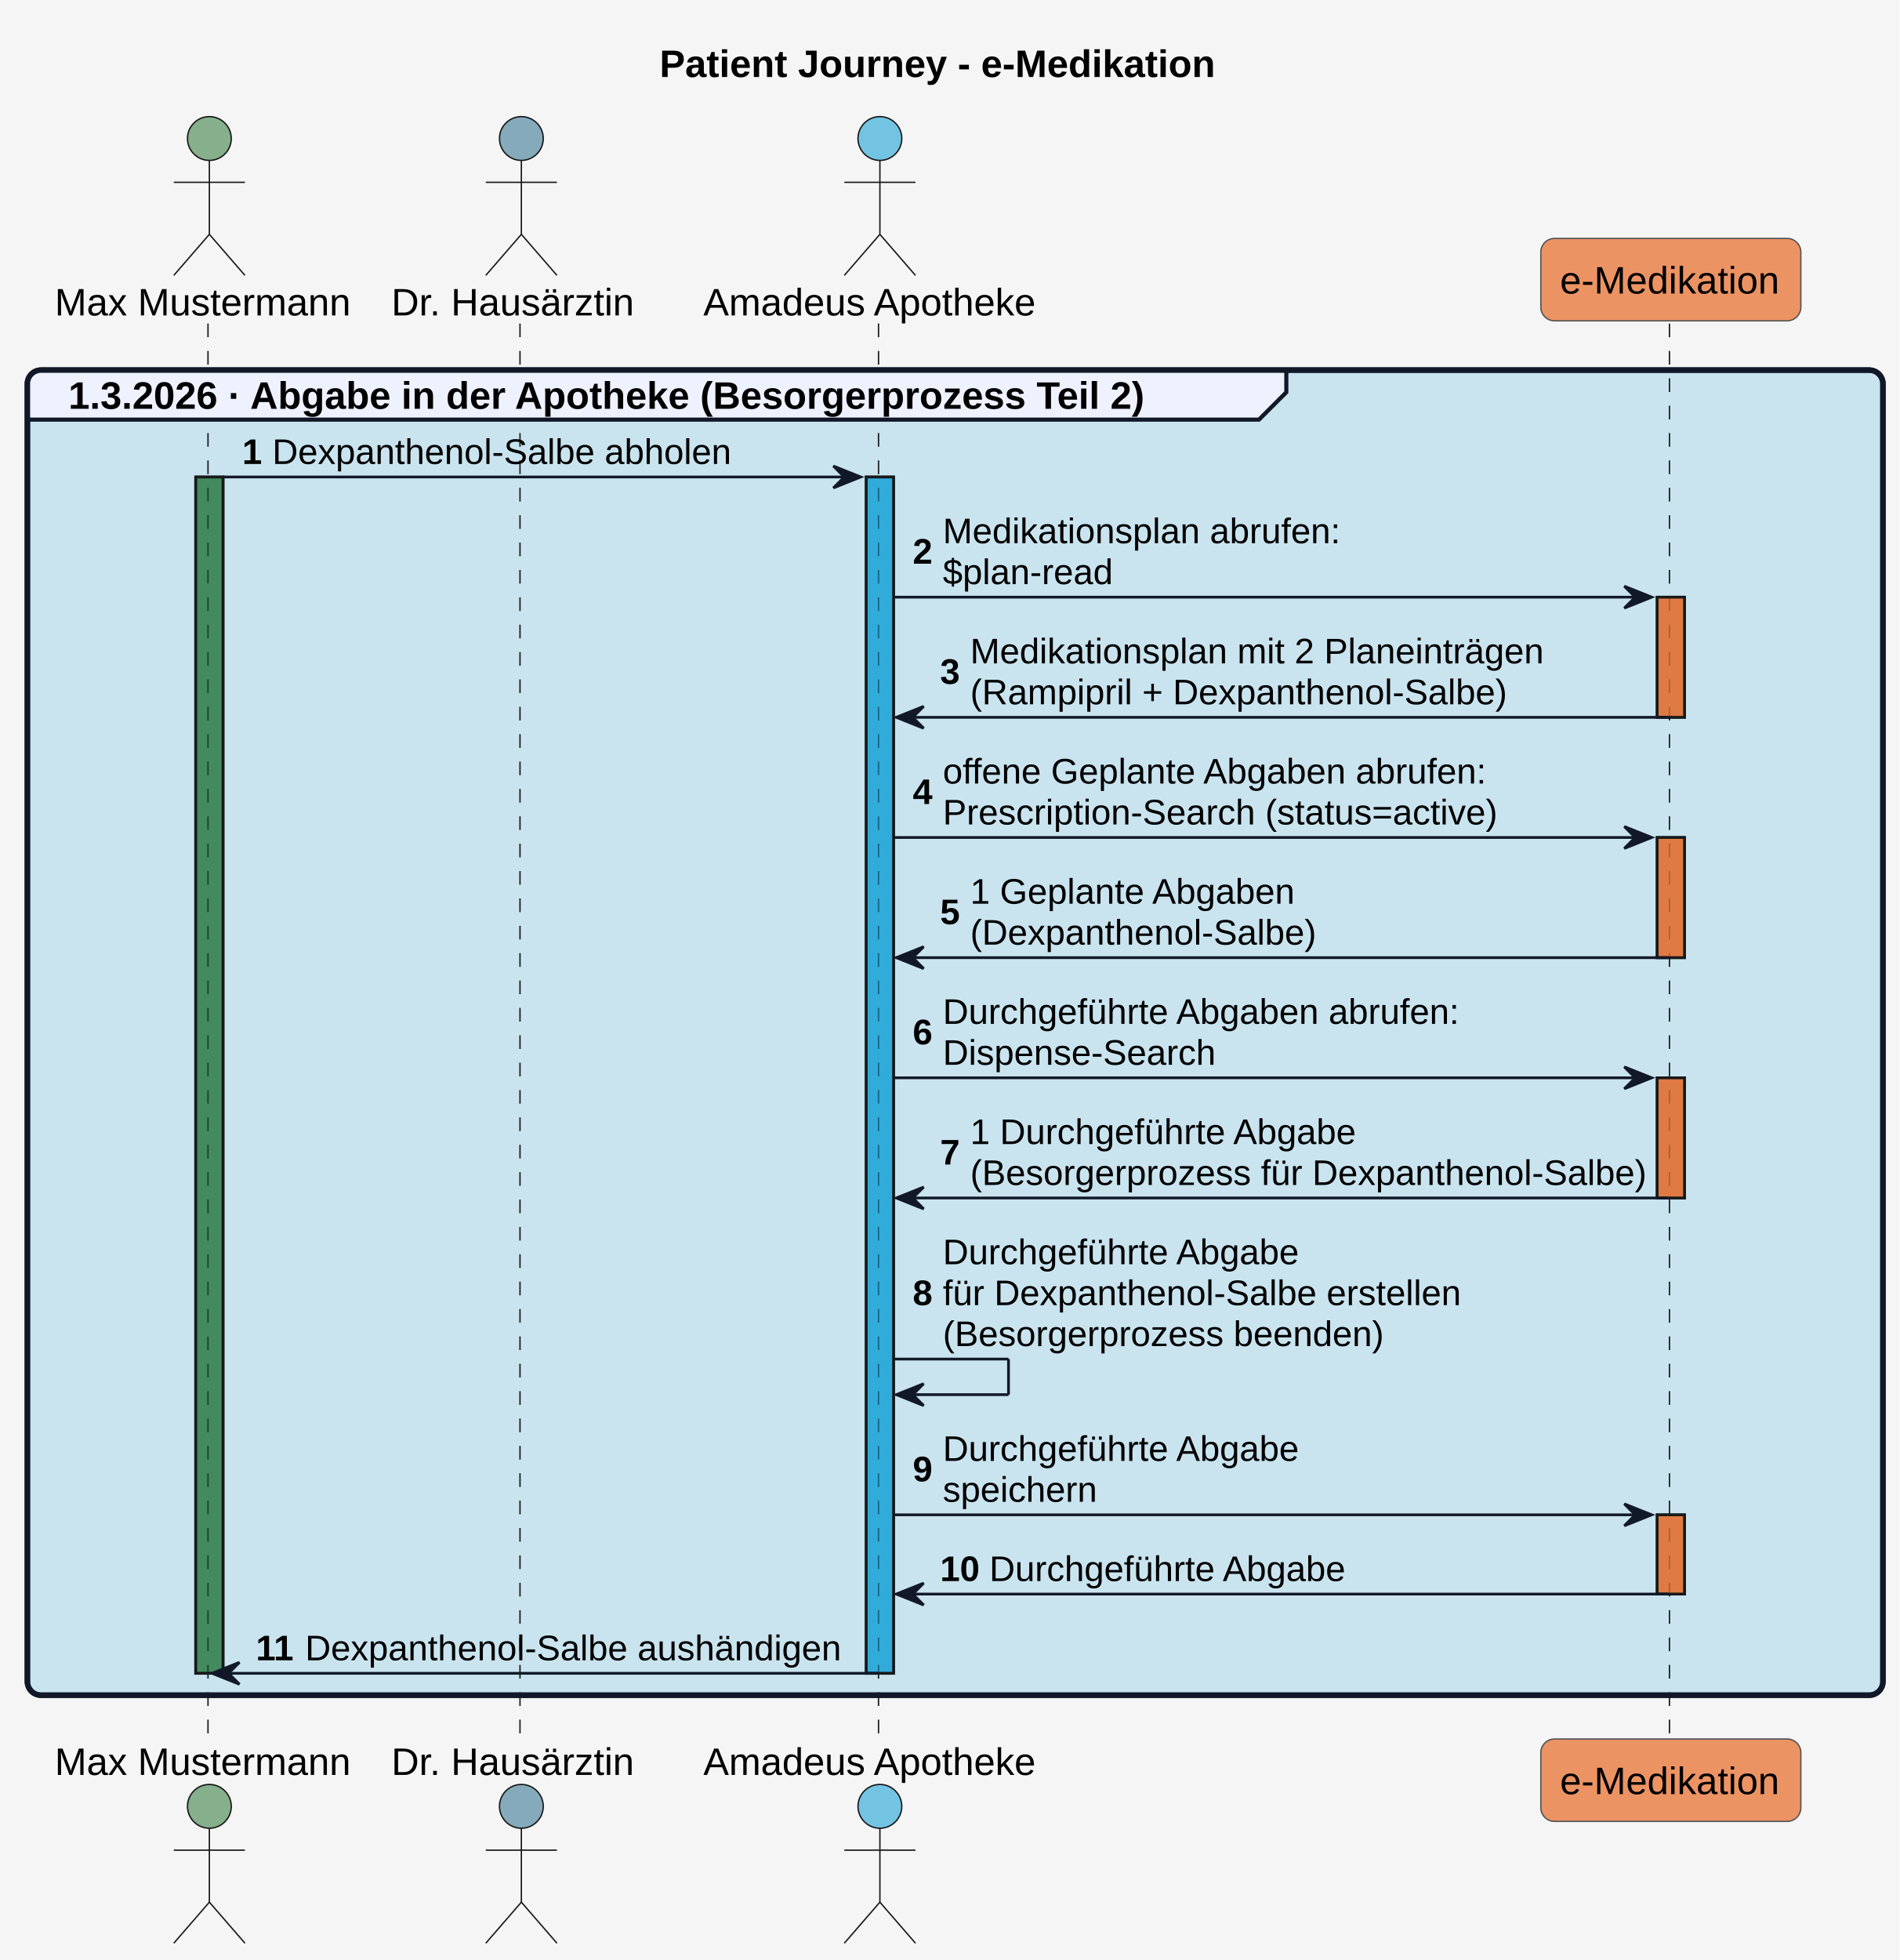
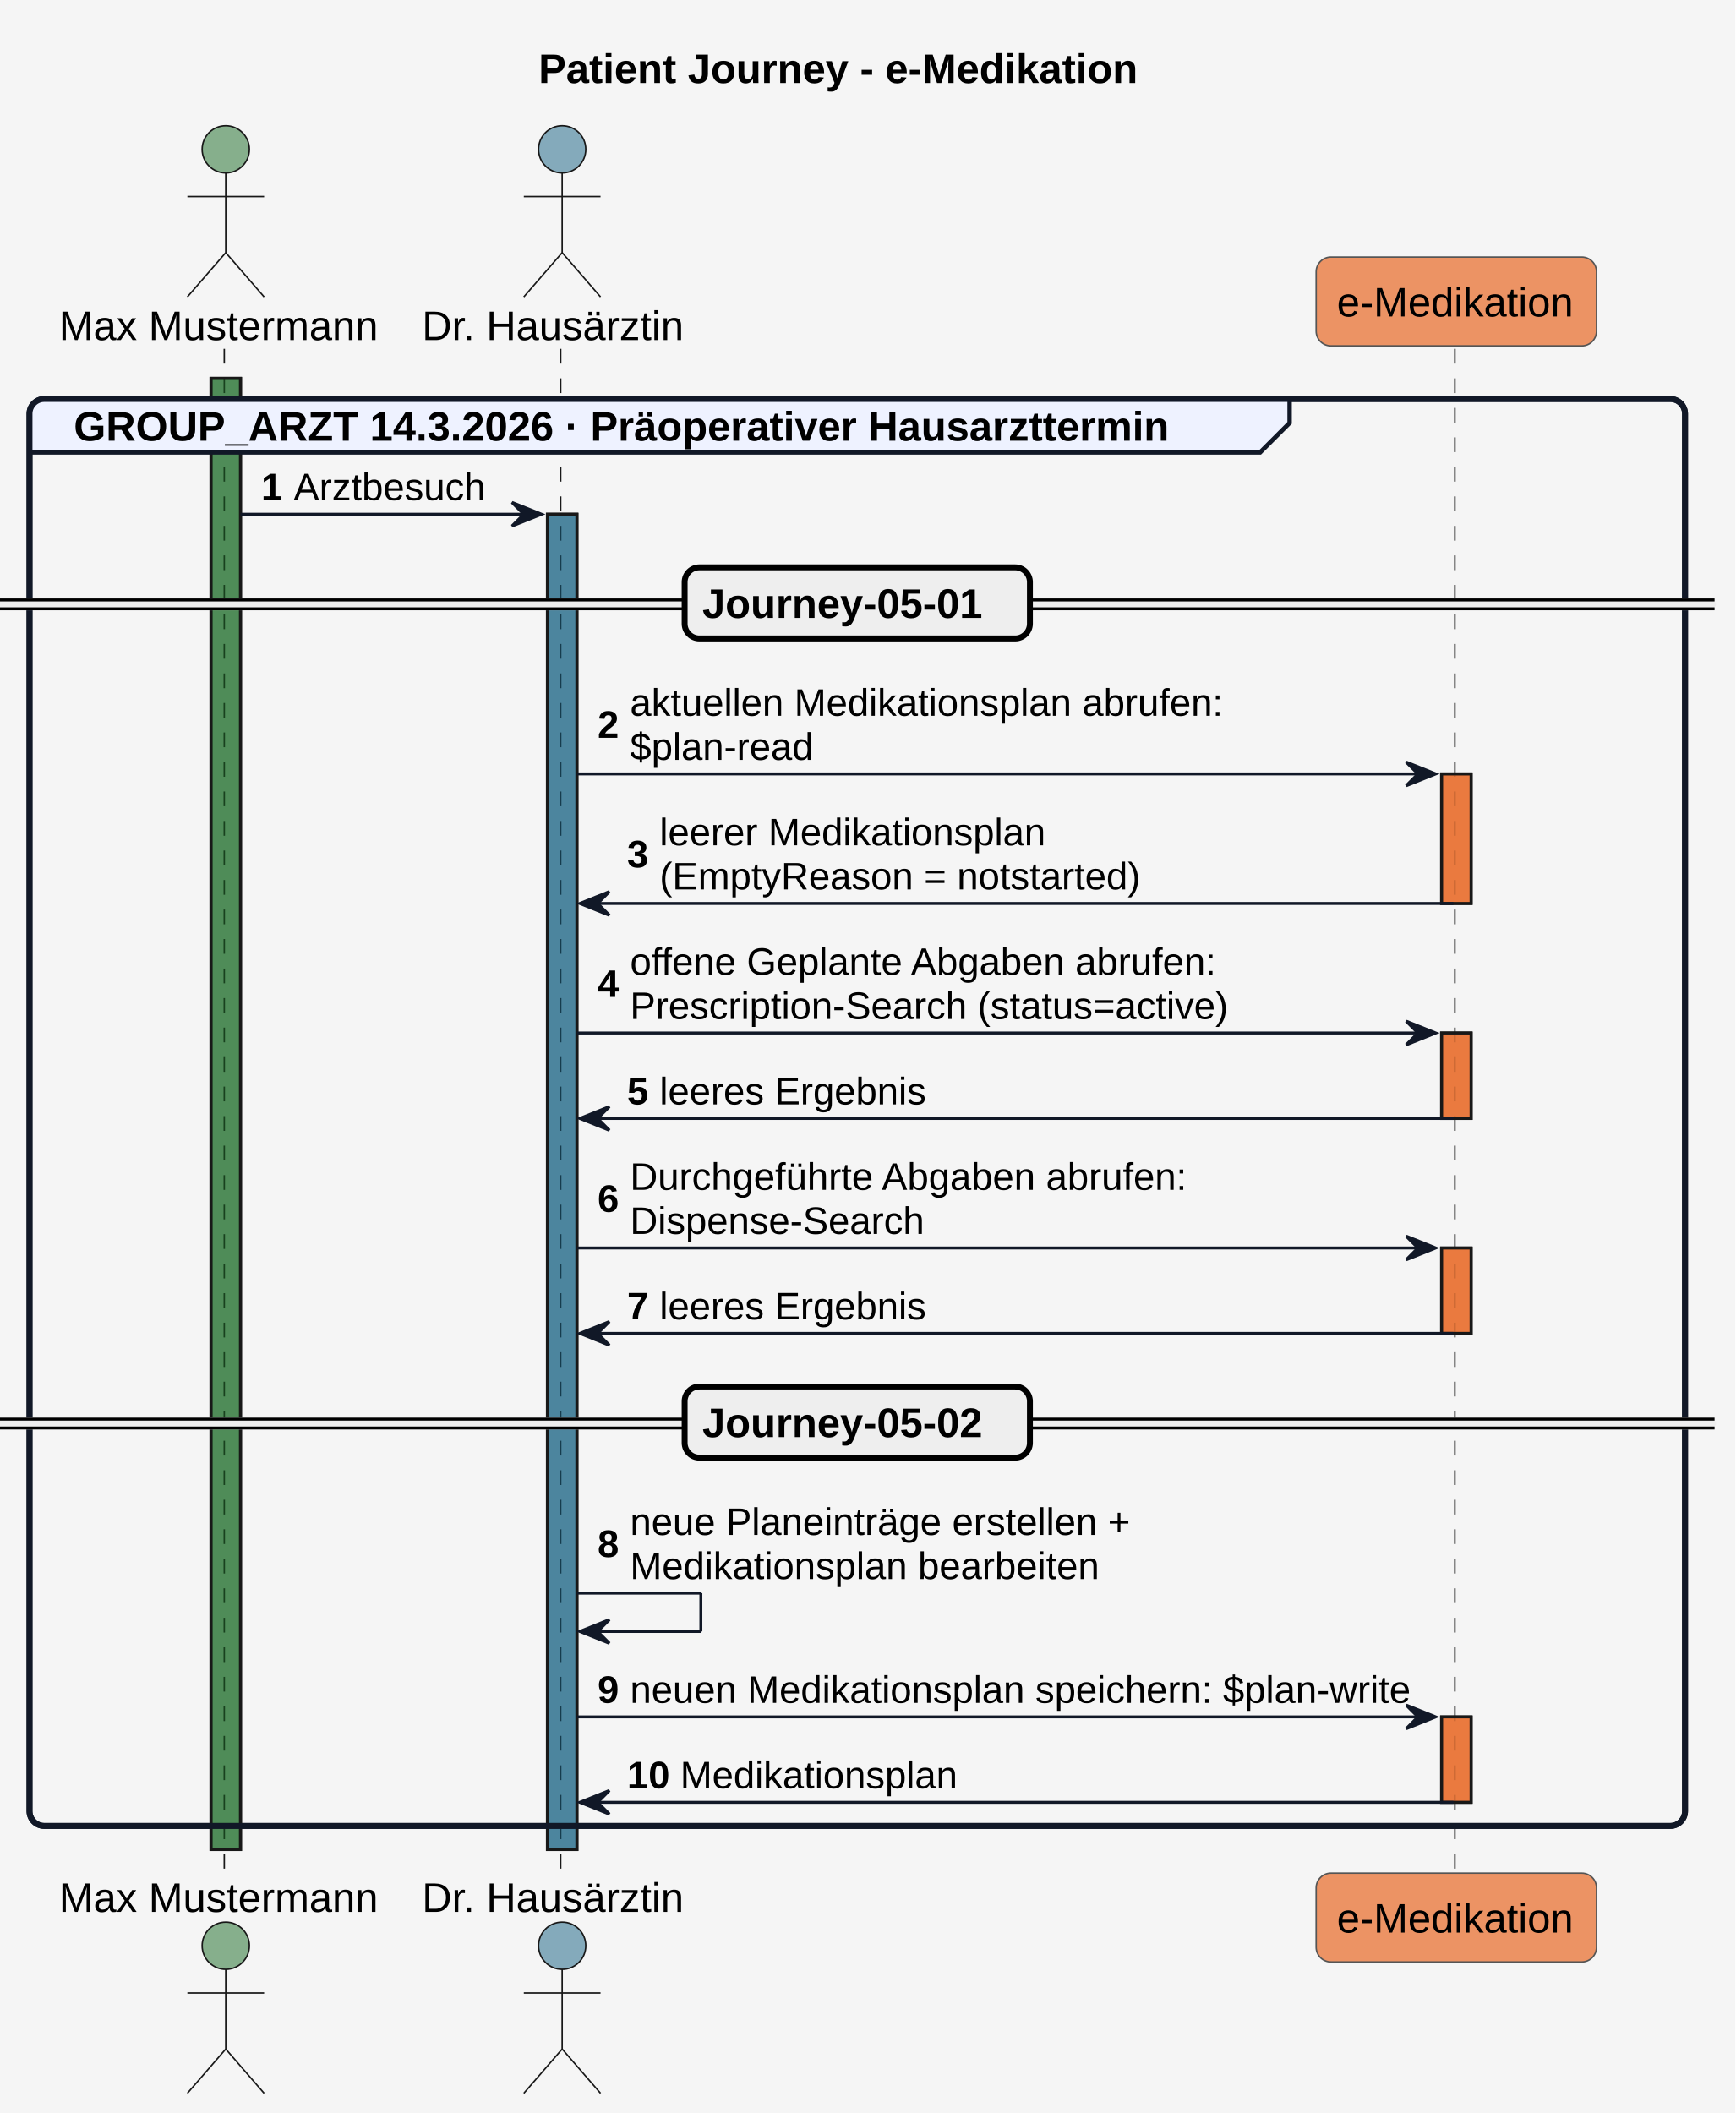
- <svg xmlns="http://www.w3.org/2000/svg" contentStyleType="text/css" height="716px" preserveAspectRatio="none" style="width:694px;height:716px;background:#F5F5F5;" version="1.1" viewBox="0 0 694 716" width="694px" zoomAndPan="magnify">
+ <svg xmlns="http://www.w3.org/2000/svg" contentStyleType="text/css" height="716px" preserveAspectRatio="none" style="width:588px;height:716px;background:#F5F5F5;" version="1.1" viewBox="0 0 588 716" width="588px" zoomAndPan="magnify">
  <defs />
  <g>
-     <rect fill="#F5F5F5" height="716" style="stroke:none;stroke-width:1.0;" width="694" x="0" y="0" />
-     <text fill="#000000" font-family="Arial" font-size="14" font-weight="bold" lengthAdjust="spacing" textLength="215" x="241" y="28.132">Patient Journey - e-Medikation</text>
-     <rect fill="#196B24" fill-opacity="0.502" height="437.026" style="stroke:#181818;stroke-width:1.0;" width="10" x="71.5" y="174.245" />
-     <rect fill="#0F9ED5" fill-opacity="0.565" height="437.026" style="stroke:#181818;stroke-width:1.0;" width="10" x="316.5" y="174.245" />
-     <rect fill="#E97232" fill-opacity="0.741" height="43.898" style="stroke:#181818;stroke-width:1.0;" width="10" x="605.5" y="218.142" />
-     <rect fill="#E97232" fill-opacity="0.741" height="43.898" style="stroke:#181818;stroke-width:1.0;" width="10" x="605.5" y="305.937" />
-     <rect fill="#E97232" fill-opacity="0.741" height="43.898" style="stroke:#181818;stroke-width:1.0;" width="10" x="605.5" y="393.732" />
-     <rect fill="#E97232" fill-opacity="0.741" height="28.949" style="stroke:#181818;stroke-width:1.0;" width="10" x="605.5" y="553.373" />
-     <rect fill="#0F9ED5" fill-opacity="0.188" height="484.073" rx="5" ry="5" style="stroke:#111827;stroke-width:2.0;" width="678" x="10" y="135.197" />
-     <line style="stroke:#181818;stroke-width:0.5;stroke-dasharray:5.0,5.0;" x1="76" x2="76" y1="118.197" y2="636.27" />
-     <line style="stroke:#181818;stroke-width:0.5;stroke-dasharray:5.0,5.0;" x1="190" x2="190" y1="118.197" y2="636.27" />
-     <line style="stroke:#181818;stroke-width:0.5;stroke-dasharray:5.0,5.0;" x1="321" x2="321" y1="118.197" y2="636.27" />
-     <line style="stroke:#181818;stroke-width:0.5;stroke-dasharray:5.0,5.0;" x1="610" x2="610" y1="118.197" y2="636.27" />
+     <rect fill="#F5F5F5" height="716" style="stroke:none;stroke-width:1.0;" width="588" x="0" y="0" />
+     <text fill="#000000" font-family="Arial" font-size="14" font-weight="bold" lengthAdjust="spacing" textLength="215" x="182.5" y="28.132">Patient Journey - e-Medikation</text>
+     <rect fill="#196B24" fill-opacity="0.502" height="498.527" style="stroke:#181818;stroke-width:1.0;" width="10" x="71.5" y="128.197" />
+     <rect fill="#156082" fill-opacity="0.502" height="452.479" style="stroke:#181818;stroke-width:1.0;" width="10" x="185.5" y="174.245" />
+     <rect fill="#E97232" fill-opacity="0.741" height="43.898" style="stroke:#181818;stroke-width:1.0;" width="10" x="488.5" y="262.241" />
+     <rect fill="#E97232" fill-opacity="0.741" height="28.949" style="stroke:#181818;stroke-width:1.0;" width="10" x="488.5" y="350.036" />
+     <rect fill="#E97232" fill-opacity="0.741" height="28.949" style="stroke:#181818;stroke-width:1.0;" width="10" x="488.5" y="422.882" />
+     <rect fill="#E97232" fill-opacity="0.741" height="28.949" style="stroke:#181818;stroke-width:1.0;" width="10" x="488.5" y="581.775" />
+     <rect fill="none" height="483.527" rx="5" ry="5" style="stroke:#111827;stroke-width:2.0;" width="561" x="10" y="135.197" />
+     <line style="stroke:#181818;stroke-width:0.5;stroke-dasharray:5.0,5.0;" x1="76" x2="76" y1="118.197" y2="635.724" />
+     <line style="stroke:#181818;stroke-width:0.5;stroke-dasharray:5.0,5.0;" x1="190" x2="190" y1="118.197" y2="635.724" />
+     <line style="stroke:#181818;stroke-width:0.5;stroke-dasharray:5.0,5.0;" x1="493" x2="493" y1="118.197" y2="635.724" />
    <text fill="#000000" font-family="Arial" font-size="14" lengthAdjust="spacing" textLength="107" x="20" y="115.231">Max Mustermann</text>
    <ellipse cx="76.5" cy="50.599" fill="#196B24" fill-opacity="0.502" rx="8" ry="8" style="stroke:#181818;stroke-width:0.5;" />
    <path d="M76.5,58.599 L76.5,85.599 M63.5,66.599 L89.5,66.599 M76.5,85.599 L63.5,100.599 M76.5,85.599 L89.5,100.599 " fill="none" style="stroke:#181818;stroke-width:0.5;" />
-     <text fill="#000000" font-family="Arial" font-size="14" lengthAdjust="spacing" textLength="107" x="20" y="648.402">Max Mustermann</text>
-     <ellipse cx="76.5" cy="659.869" fill="#196B24" fill-opacity="0.502" rx="8" ry="8" style="stroke:#181818;stroke-width:0.5;" />
-     <path d="M76.5,667.869 L76.5,694.869 M63.5,675.869 L89.5,675.869 M76.5,694.869 L63.5,709.869 M76.5,694.869 L89.5,709.869 " fill="none" style="stroke:#181818;stroke-width:0.5;" />
+     <text fill="#000000" font-family="Arial" font-size="14" lengthAdjust="spacing" textLength="107" x="20" y="647.856">Max Mustermann</text>
+     <ellipse cx="76.5" cy="659.323" fill="#196B24" fill-opacity="0.502" rx="8" ry="8" style="stroke:#181818;stroke-width:0.5;" />
+     <path d="M76.5,667.323 L76.5,694.323 M63.5,675.323 L89.5,675.323 M76.5,694.323 L63.5,709.323 M76.5,694.323 L89.5,709.323 " fill="none" style="stroke:#181818;stroke-width:0.5;" />
    <text fill="#000000" font-family="Arial" font-size="14" lengthAdjust="spacing" textLength="89" x="143" y="115.231">Dr. Hausärztin</text>
    <ellipse cx="190.5" cy="50.599" fill="#156082" fill-opacity="0.502" rx="8" ry="8" style="stroke:#181818;stroke-width:0.5;" />
    <path d="M190.5,58.599 L190.5,85.599 M177.5,66.599 L203.5,66.599 M190.5,85.599 L177.5,100.599 M190.5,85.599 L203.5,100.599 " fill="none" style="stroke:#181818;stroke-width:0.5;" />
-     <text fill="#000000" font-family="Arial" font-size="14" lengthAdjust="spacing" textLength="89" x="143" y="648.402">Dr. Hausärztin</text>
-     <ellipse cx="190.5" cy="659.869" fill="#156082" fill-opacity="0.502" rx="8" ry="8" style="stroke:#181818;stroke-width:0.5;" />
-     <path d="M190.5,667.869 L190.5,694.869 M177.5,675.869 L203.5,675.869 M190.5,694.869 L177.5,709.869 M190.5,694.869 L203.5,709.869 " fill="none" style="stroke:#181818;stroke-width:0.5;" />
-     <text fill="#000000" font-family="Arial" font-size="14" lengthAdjust="spacing" textLength="123" x="257" y="115.231">Amadeus Apotheke</text>
-     <ellipse cx="321.5" cy="50.599" fill="#0F9ED5" fill-opacity="0.565" rx="8" ry="8" style="stroke:#181818;stroke-width:0.5;" />
-     <path d="M321.5,58.599 L321.5,85.599 M308.5,66.599 L334.5,66.599 M321.5,85.599 L308.5,100.599 M321.5,85.599 L334.5,100.599 " fill="none" style="stroke:#181818;stroke-width:0.5;" />
-     <text fill="#000000" font-family="Arial" font-size="14" lengthAdjust="spacing" textLength="123" x="257" y="648.402">Amadeus Apotheke</text>
-     <ellipse cx="321.5" cy="659.869" fill="#0F9ED5" fill-opacity="0.565" rx="8" ry="8" style="stroke:#181818;stroke-width:0.5;" />
-     <path d="M321.5,667.869 L321.5,694.869 M308.5,675.869 L334.5,675.869 M321.5,694.869 L308.5,709.869 M321.5,694.869 L334.5,709.869 " fill="none" style="stroke:#181818;stroke-width:0.5;" />
-     <rect fill="#E97232" fill-opacity="0.741" height="30.099" rx="5" ry="5" style="stroke:#555555;stroke-width:0.5;" width="95" x="563" y="87.099" />
-     <text fill="#000000" font-family="Arial" font-size="14" lengthAdjust="spacing" textLength="81" x="570" y="107.231">e-Medikation</text>
-     <rect fill="#E97232" fill-opacity="0.741" height="30.099" rx="5" ry="5" style="stroke:#555555;stroke-width:0.5;" width="95" x="563" y="635.27" />
-     <text fill="#000000" font-family="Arial" font-size="14" lengthAdjust="spacing" textLength="81" x="570" y="655.402">e-Medikation</text>
-     <rect fill="#196B24" fill-opacity="0.502" height="437.026" style="stroke:#181818;stroke-width:1.0;" width="10" x="71.5" y="174.245" />
-     <rect fill="#0F9ED5" fill-opacity="0.565" height="437.026" style="stroke:#181818;stroke-width:1.0;" width="10" x="316.5" y="174.245" />
-     <rect fill="#E97232" fill-opacity="0.741" height="43.898" style="stroke:#181818;stroke-width:1.0;" width="10" x="605.5" y="218.142" />
-     <rect fill="#E97232" fill-opacity="0.741" height="43.898" style="stroke:#181818;stroke-width:1.0;" width="10" x="605.5" y="305.937" />
-     <rect fill="#E97232" fill-opacity="0.741" height="43.898" style="stroke:#181818;stroke-width:1.0;" width="10" x="605.5" y="393.732" />
-     <rect fill="#E97232" fill-opacity="0.741" height="28.949" style="stroke:#181818;stroke-width:1.0;" width="10" x="605.5" y="553.373" />
-     <path d="M15,135.197 L470,135.197 L470,143.296 L460,153.296 L10,153.296 L10,140.197 A5,5 0 0 1 15,135.197 " fill="#EEF2FF" style="stroke:#111827;stroke-width:1.5;" />
-     <rect fill="none" height="484.073" rx="5" ry="5" style="stroke:#111827;stroke-width:2.0;" width="678" x="10" y="135.197" />
-     <text fill="#000000" font-family="Arial" font-size="14" font-weight="bold" lengthAdjust="spacing" textLength="415" x="25" y="149.329">1.3.2026 · Abgabe in der Apotheke (Besorgerprozess Teil 2)</text>
-     <polygon fill="#111827" points="304.5,170.245,314.5,174.245,304.5,178.245,308.5,174.245" style="stroke:#111827;stroke-width:1.0;" />
-     <line style="stroke:#111827;stroke-width:1.0;" x1="81.5" x2="310.5" y1="174.245" y2="174.245" />
+     <text fill="#000000" font-family="Arial" font-size="14" lengthAdjust="spacing" textLength="89" x="143" y="647.856">Dr. Hausärztin</text>
+     <ellipse cx="190.5" cy="659.323" fill="#156082" fill-opacity="0.502" rx="8" ry="8" style="stroke:#181818;stroke-width:0.5;" />
+     <path d="M190.5,667.323 L190.5,694.323 M177.5,675.323 L203.5,675.323 M190.5,694.323 L177.5,709.323 M190.5,694.323 L203.5,709.323 " fill="none" style="stroke:#181818;stroke-width:0.5;" />
+     <rect fill="#E97232" fill-opacity="0.741" height="30.099" rx="5" ry="5" style="stroke:#555555;stroke-width:0.5;" width="95" x="446" y="87.099" />
+     <text fill="#000000" font-family="Arial" font-size="14" lengthAdjust="spacing" textLength="81" x="453" y="107.231">e-Medikation</text>
+     <rect fill="#E97232" fill-opacity="0.741" height="30.099" rx="5" ry="5" style="stroke:#555555;stroke-width:0.5;" width="95" x="446" y="634.724" />
+     <text fill="#000000" font-family="Arial" font-size="14" lengthAdjust="spacing" textLength="81" x="453" y="654.856">e-Medikation</text>
+     <rect fill="#196B24" fill-opacity="0.502" height="498.527" style="stroke:#181818;stroke-width:1.0;" width="10" x="71.5" y="128.197" />
+     <rect fill="#156082" fill-opacity="0.502" height="452.479" style="stroke:#181818;stroke-width:1.0;" width="10" x="185.5" y="174.245" />
+     <rect fill="#E97232" fill-opacity="0.741" height="43.898" style="stroke:#181818;stroke-width:1.0;" width="10" x="488.5" y="262.241" />
+     <rect fill="#E97232" fill-opacity="0.741" height="28.949" style="stroke:#181818;stroke-width:1.0;" width="10" x="488.5" y="350.036" />
+     <rect fill="#E97232" fill-opacity="0.741" height="28.949" style="stroke:#181818;stroke-width:1.0;" width="10" x="488.5" y="422.882" />
+     <rect fill="#E97232" fill-opacity="0.741" height="28.949" style="stroke:#181818;stroke-width:1.0;" width="10" x="488.5" y="581.775" />
+     <path d="M15,135.197 L437,135.197 L437,143.296 L427,153.296 L10,153.296 L10,140.197 A5,5 0 0 1 15,135.197 " fill="#EEF2FF" style="stroke:#111827;stroke-width:1.5;" />
+     <rect fill="none" height="483.527" rx="5" ry="5" style="stroke:#111827;stroke-width:2.0;" width="561" x="10" y="135.197" />
+     <text fill="#000000" font-family="Arial" font-size="14" font-weight="bold" lengthAdjust="spacing" textLength="382" x="25" y="149.329">GROUP_ARZT 14.3.2026 · Präoperativer Hausarzttermin</text>
+     <polygon fill="#111827" points="173.5,170.245,183.5,174.245,173.5,178.245,177.5,174.245" style="stroke:#111827;stroke-width:1.0;" />
+     <line style="stroke:#111827;stroke-width:1.0;" x1="81.5" x2="179.5" y1="174.245" y2="174.245" />
    <text fill="#000000" font-family="Arial" font-size="13" font-weight="bold" lengthAdjust="spacing" textLength="7" x="88.5" y="169.49">1</text>
-     <text fill="#000000" font-family="Arial" font-size="13" lengthAdjust="spacing" textLength="165" x="99.5" y="169.49">Dexpanthenol-Salbe abholen</text>
-     <polygon fill="#111827" points="593.5,214.142,603.5,218.142,593.5,222.142,597.5,218.142" style="stroke:#111827;stroke-width:1.0;" />
-     <line style="stroke:#111827;stroke-width:1.0;" x1="326.5" x2="599.5" y1="218.142" y2="218.142" />
-     <text fill="#000000" font-family="Arial" font-size="13" font-weight="bold" lengthAdjust="spacing" textLength="7" x="333.5" y="205.913">2</text>
-     <text fill="#000000" font-family="Arial" font-size="13" lengthAdjust="spacing" textLength="144" x="344.5" y="198.439">Medikationsplan abrufen:</text>
-     <text fill="#000000" font-family="Arial" font-size="13" lengthAdjust="spacing" textLength="60" x="344.5" y="213.387">$plan-read</text>
-     <polygon fill="#111827" points="337.5,258.04,327.5,262.04,337.5,266.04,333.5,262.04" style="stroke:#111827;stroke-width:1.0;" />
-     <line style="stroke:#111827;stroke-width:1.0;" x1="331.5" x2="609.5" y1="262.04" y2="262.04" />
-     <text fill="#000000" font-family="Arial" font-size="13" font-weight="bold" lengthAdjust="spacing" textLength="7" x="343.5" y="249.81">3</text>
-     <text fill="#000000" font-family="Arial" font-size="13" lengthAdjust="spacing" textLength="210" x="354.5" y="242.336">Medikationsplan mit 2 Planeinträgen</text>
-     <text fill="#000000" font-family="Arial" font-size="13" lengthAdjust="spacing" textLength="194" x="354.5" y="257.285">(Rampipril + Dexpanthenol-Salbe)</text>
-     <polygon fill="#111827" points="593.5,301.937,603.5,305.937,593.5,309.937,597.5,305.937" style="stroke:#111827;stroke-width:1.0;" />
-     <line style="stroke:#111827;stroke-width:1.0;" x1="326.5" x2="599.5" y1="305.937" y2="305.937" />
-     <text fill="#000000" font-family="Arial" font-size="13" font-weight="bold" lengthAdjust="spacing" textLength="7" x="333.5" y="293.708">4</text>
-     <text fill="#000000" font-family="Arial" font-size="13" lengthAdjust="spacing" textLength="195" x="344.5" y="286.233">offene Geplante Abgaben abrufen:</text>
-     <text fill="#000000" font-family="Arial" font-size="13" lengthAdjust="spacing" textLength="203" x="344.5" y="301.182">Prescription-Search (status=active)</text>
-     <polygon fill="#111827" points="337.5,345.834,327.5,349.834,337.5,353.834,333.5,349.834" style="stroke:#111827;stroke-width:1.0;" />
-     <line style="stroke:#111827;stroke-width:1.0;" x1="331.5" x2="609.5" y1="349.834" y2="349.834" />
-     <text fill="#000000" font-family="Arial" font-size="13" font-weight="bold" lengthAdjust="spacing" textLength="7" x="343.5" y="337.605">5</text>
-     <text fill="#000000" font-family="Arial" font-size="13" lengthAdjust="spacing" textLength="118" x="354.5" y="330.131">1 Geplante Abgaben</text>
-     <text fill="#000000" font-family="Arial" font-size="13" lengthAdjust="spacing" textLength="124" x="354.5" y="345.08">(Dexpanthenol-Salbe)</text>
-     <polygon fill="#111827" points="593.5,389.732,603.5,393.732,593.5,397.732,597.5,393.732" style="stroke:#111827;stroke-width:1.0;" />
-     <line style="stroke:#111827;stroke-width:1.0;" x1="326.5" x2="599.5" y1="393.732" y2="393.732" />
-     <text fill="#000000" font-family="Arial" font-size="13" font-weight="bold" lengthAdjust="spacing" textLength="7" x="333.5" y="381.503">6</text>
-     <text fill="#000000" font-family="Arial" font-size="13" lengthAdjust="spacing" textLength="185" x="344.5" y="374.028">Durchgeführte Abgaben abrufen:</text>
-     <text fill="#000000" font-family="Arial" font-size="13" lengthAdjust="spacing" textLength="99" x="344.5" y="388.977">Dispense-Search</text>
-     <polygon fill="#111827" points="337.5,433.629,327.5,437.629,337.5,441.629,333.5,437.629" style="stroke:#111827;stroke-width:1.0;" />
-     <line style="stroke:#111827;stroke-width:1.0;" x1="331.5" x2="609.5" y1="437.629" y2="437.629" />
-     <text fill="#000000" font-family="Arial" font-size="13" font-weight="bold" lengthAdjust="spacing" textLength="7" x="343.5" y="425.4">7</text>
-     <text fill="#000000" font-family="Arial" font-size="13" lengthAdjust="spacing" textLength="139" x="354.5" y="417.926">1 Durchgeführte Abgabe</text>
-     <text fill="#000000" font-family="Arial" font-size="13" lengthAdjust="spacing" textLength="244" x="354.5" y="432.875">(Besorgerprozess für Dexpanthenol-Salbe)</text>
-     <line style="stroke:#111827;stroke-width:1.0;" x1="326.5" x2="368.5" y1="496.476" y2="496.476" />
-     <line style="stroke:#111827;stroke-width:1.0;" x1="368.5" x2="368.5" y1="496.476" y2="509.476" />
-     <line style="stroke:#111827;stroke-width:1.0;" x1="327.5" x2="368.5" y1="509.476" y2="509.476" />
-     <polygon fill="#111827" points="337.5,505.476,327.5,509.476,337.5,513.476,333.5,509.476" style="stroke:#111827;stroke-width:1.0;" />
-     <text fill="#000000" font-family="Arial" font-size="13" font-weight="bold" lengthAdjust="spacing" textLength="7" x="333.5" y="476.772">8</text>
-     <text fill="#000000" font-family="Arial" font-size="13" lengthAdjust="spacing" textLength="128" x="344.5" y="461.823">Durchgeführte Abgabe</text>
-     <text fill="#000000" font-family="Arial" font-size="13" lengthAdjust="spacing" textLength="187" x="344.5" y="476.772">für Dexpanthenol-Salbe erstellen</text>
-     <text fill="#000000" font-family="Arial" font-size="13" lengthAdjust="spacing" textLength="159" x="344.5" y="491.721">(Besorgerprozess beenden)</text>
-     <polygon fill="#111827" points="593.5,549.373,603.5,553.373,593.5,557.373,597.5,553.373" style="stroke:#111827;stroke-width:1.0;" />
-     <line style="stroke:#111827;stroke-width:1.0;" x1="326.5" x2="599.5" y1="553.373" y2="553.373" />
-     <text fill="#000000" font-family="Arial" font-size="13" font-weight="bold" lengthAdjust="spacing" textLength="7" x="333.5" y="541.144">9</text>
-     <text fill="#000000" font-family="Arial" font-size="13" lengthAdjust="spacing" textLength="128" x="344.5" y="533.669">Durchgeführte Abgabe</text>
-     <text fill="#000000" font-family="Arial" font-size="13" lengthAdjust="spacing" textLength="56" x="344.5" y="548.618">speichern</text>
-     <polygon fill="#111827" points="337.5,578.322,327.5,582.322,337.5,586.322,333.5,582.322" style="stroke:#111827;stroke-width:1.0;" />
-     <line style="stroke:#111827;stroke-width:1.0;" x1="331.5" x2="609.5" y1="582.322" y2="582.322" />
-     <text fill="#000000" font-family="Arial" font-size="13" font-weight="bold" lengthAdjust="spacing" textLength="14" x="343.5" y="577.567">10</text>
-     <text fill="#000000" font-family="Arial" font-size="13" lengthAdjust="spacing" textLength="128" x="361.5" y="577.567">Durchgeführte Abgabe</text>
-     <polygon fill="#111827" points="87.5,607.27,77.5,611.27,87.5,615.27,83.5,611.27" style="stroke:#111827;stroke-width:1.0;" />
-     <line style="stroke:#111827;stroke-width:1.0;" x1="81.5" x2="320.5" y1="611.27" y2="611.27" />
-     <text fill="#000000" font-family="Arial" font-size="13" font-weight="bold" lengthAdjust="spacing" textLength="14" x="93.5" y="606.516">11</text>
-     <text fill="#000000" font-family="Arial" font-size="13" lengthAdjust="spacing" textLength="193" x="111.5" y="606.516">Dexpanthenol-Salbe aushändigen</text>
+     <text fill="#000000" font-family="Arial" font-size="13" lengthAdjust="spacing" textLength="66" x="99.5" y="169.49">Arztbesuch</text>
+     <rect fill="#EEEEEE" height="3" rx="5" ry="5" style="stroke:#EEEEEE;stroke-width:1.0;" width="581" x="0" y="203.294" />
+     <line style="stroke:#000000;stroke-width:1.0;" x1="0" x2="581" y1="203.294" y2="203.294" />
+     <line style="stroke:#000000;stroke-width:1.0;" x1="0" x2="581" y1="206.294" y2="206.294" />
+     <rect fill="#EEEEEE" height="24.099" rx="5" ry="5" style="stroke:#000000;stroke-width:2.0;" width="117" x="232" y="192.245" />
+     <text fill="#000000" font-family="Arial" font-size="14" font-weight="bold" lengthAdjust="spacing" textLength="99" x="238" y="209.376">Journey-05-01</text>
+     <polygon fill="#111827" points="476.5,258.241,486.5,262.241,476.5,266.241,480.5,262.241" style="stroke:#111827;stroke-width:1.0;" />
+     <line style="stroke:#111827;stroke-width:1.0;" x1="195.5" x2="482.5" y1="262.241" y2="262.241" />
+     <text fill="#000000" font-family="Arial" font-size="13" font-weight="bold" lengthAdjust="spacing" textLength="7" x="202.5" y="250.012">2</text>
+     <text fill="#000000" font-family="Arial" font-size="13" lengthAdjust="spacing" textLength="200" x="213.5" y="242.537">aktuellen Medikationsplan abrufen:</text>
+     <text fill="#000000" font-family="Arial" font-size="13" lengthAdjust="spacing" textLength="60" x="213.5" y="257.486">$plan-read</text>
+     <polygon fill="#111827" points="206.5,302.138,196.5,306.138,206.5,310.138,202.5,306.138" style="stroke:#111827;stroke-width:1.0;" />
+     <line style="stroke:#111827;stroke-width:1.0;" x1="200.5" x2="492.5" y1="306.138" y2="306.138" />
+     <text fill="#000000" font-family="Arial" font-size="13" font-weight="bold" lengthAdjust="spacing" textLength="7" x="212.5" y="293.909">3</text>
+     <text fill="#000000" font-family="Arial" font-size="13" lengthAdjust="spacing" textLength="130" x="223.5" y="286.435">leerer Medikationsplan</text>
+     <text fill="#000000" font-family="Arial" font-size="13" lengthAdjust="spacing" textLength="164" x="223.5" y="301.383">(EmptyReason = notstarted)</text>
+     <polygon fill="#111827" points="476.5,346.036,486.5,350.036,476.5,354.036,480.5,350.036" style="stroke:#111827;stroke-width:1.0;" />
+     <line style="stroke:#111827;stroke-width:1.0;" x1="195.5" x2="482.5" y1="350.036" y2="350.036" />
+     <text fill="#000000" font-family="Arial" font-size="13" font-weight="bold" lengthAdjust="spacing" textLength="7" x="202.5" y="337.806">4</text>
+     <text fill="#000000" font-family="Arial" font-size="13" lengthAdjust="spacing" textLength="195" x="213.5" y="330.332">offene Geplante Abgaben abrufen:</text>
+     <text fill="#000000" font-family="Arial" font-size="13" lengthAdjust="spacing" textLength="203" x="213.5" y="345.281">Prescription-Search (status=active)</text>
+     <polygon fill="#111827" points="206.5,374.984,196.5,378.984,206.5,382.984,202.5,378.984" style="stroke:#111827;stroke-width:1.0;" />
+     <line style="stroke:#111827;stroke-width:1.0;" x1="200.5" x2="492.5" y1="378.984" y2="378.984" />
+     <text fill="#000000" font-family="Arial" font-size="13" font-weight="bold" lengthAdjust="spacing" textLength="7" x="212.5" y="374.229">5</text>
+     <text fill="#000000" font-family="Arial" font-size="13" lengthAdjust="spacing" textLength="90" x="223.5" y="374.229">leeres Ergebnis</text>
+     <polygon fill="#111827" points="476.5,418.882,486.5,422.882,476.5,426.882,480.5,422.882" style="stroke:#111827;stroke-width:1.0;" />
+     <line style="stroke:#111827;stroke-width:1.0;" x1="195.5" x2="482.5" y1="422.882" y2="422.882" />
+     <text fill="#000000" font-family="Arial" font-size="13" font-weight="bold" lengthAdjust="spacing" textLength="7" x="202.5" y="410.653">6</text>
+     <text fill="#000000" font-family="Arial" font-size="13" lengthAdjust="spacing" textLength="185" x="213.5" y="403.178">Durchgeführte Abgaben abrufen:</text>
+     <text fill="#000000" font-family="Arial" font-size="13" lengthAdjust="spacing" textLength="99" x="213.5" y="418.127">Dispense-Search</text>
+     <polygon fill="#111827" points="206.5,447.831,196.5,451.831,206.5,455.831,202.5,451.831" style="stroke:#111827;stroke-width:1.0;" />
+     <line style="stroke:#111827;stroke-width:1.0;" x1="200.5" x2="492.5" y1="451.831" y2="451.831" />
+     <text fill="#000000" font-family="Arial" font-size="13" font-weight="bold" lengthAdjust="spacing" textLength="7" x="212.5" y="447.076">7</text>
+     <text fill="#000000" font-family="Arial" font-size="13" lengthAdjust="spacing" textLength="90" x="223.5" y="447.076">leeres Ergebnis</text>
+     <rect fill="#EEEEEE" height="3" rx="5" ry="5" style="stroke:#EEEEEE;stroke-width:1.0;" width="581" x="0" y="480.88" />
+     <line style="stroke:#000000;stroke-width:1.0;" x1="0" x2="581" y1="480.88" y2="480.88" />
+     <line style="stroke:#000000;stroke-width:1.0;" x1="0" x2="581" y1="483.88" y2="483.88" />
+     <rect fill="#EEEEEE" height="24.099" rx="5" ry="5" style="stroke:#000000;stroke-width:2.0;" width="117" x="232" y="469.831" />
+     <text fill="#000000" font-family="Arial" font-size="14" font-weight="bold" lengthAdjust="spacing" textLength="99" x="238" y="486.962">Journey-05-02</text>
+     <line style="stroke:#111827;stroke-width:1.0;" x1="195.5" x2="237.5" y1="539.827" y2="539.827" />
+     <line style="stroke:#111827;stroke-width:1.0;" x1="237.5" x2="237.5" y1="539.827" y2="552.827" />
+     <line style="stroke:#111827;stroke-width:1.0;" x1="196.5" x2="237.5" y1="552.827" y2="552.827" />
+     <polygon fill="#111827" points="206.5,548.827,196.5,552.827,206.5,556.827,202.5,552.827" style="stroke:#111827;stroke-width:1.0;" />
+     <text fill="#000000" font-family="Arial" font-size="13" font-weight="bold" lengthAdjust="spacing" textLength="7" x="202.5" y="527.597">8</text>
+     <text fill="#000000" font-family="Arial" font-size="13" lengthAdjust="spacing" textLength="169" x="213.5" y="520.123">neue Planeinträge erstellen +</text>
+     <text fill="#000000" font-family="Arial" font-size="13" lengthAdjust="spacing" textLength="158" x="213.5" y="535.072">Medikationsplan bearbeiten</text>
+     <polygon fill="#111827" points="476.5,577.775,486.5,581.775,476.5,585.775,480.5,581.775" style="stroke:#111827;stroke-width:1.0;" />
+     <line style="stroke:#111827;stroke-width:1.0;" x1="195.5" x2="482.5" y1="581.775" y2="581.775" />
+     <text fill="#000000" font-family="Arial" font-size="13" font-weight="bold" lengthAdjust="spacing" textLength="7" x="202.5" y="577.02">9</text>
+     <text fill="#000000" font-family="Arial" font-size="13" lengthAdjust="spacing" textLength="263" x="213.5" y="577.02">neuen Medikationsplan speichern: $plan-write</text>
+     <polygon fill="#111827" points="206.5,606.724,196.5,610.724,206.5,614.724,202.5,610.724" style="stroke:#111827;stroke-width:1.0;" />
+     <line style="stroke:#111827;stroke-width:1.0;" x1="200.5" x2="492.5" y1="610.724" y2="610.724" />
+     <text fill="#000000" font-family="Arial" font-size="13" font-weight="bold" lengthAdjust="spacing" textLength="14" x="212.5" y="605.969">10</text>
+     <text fill="#000000" font-family="Arial" font-size="13" lengthAdjust="spacing" textLength="94" x="230.5" y="605.969">Medikationsplan</text>
  </g>
</svg>
